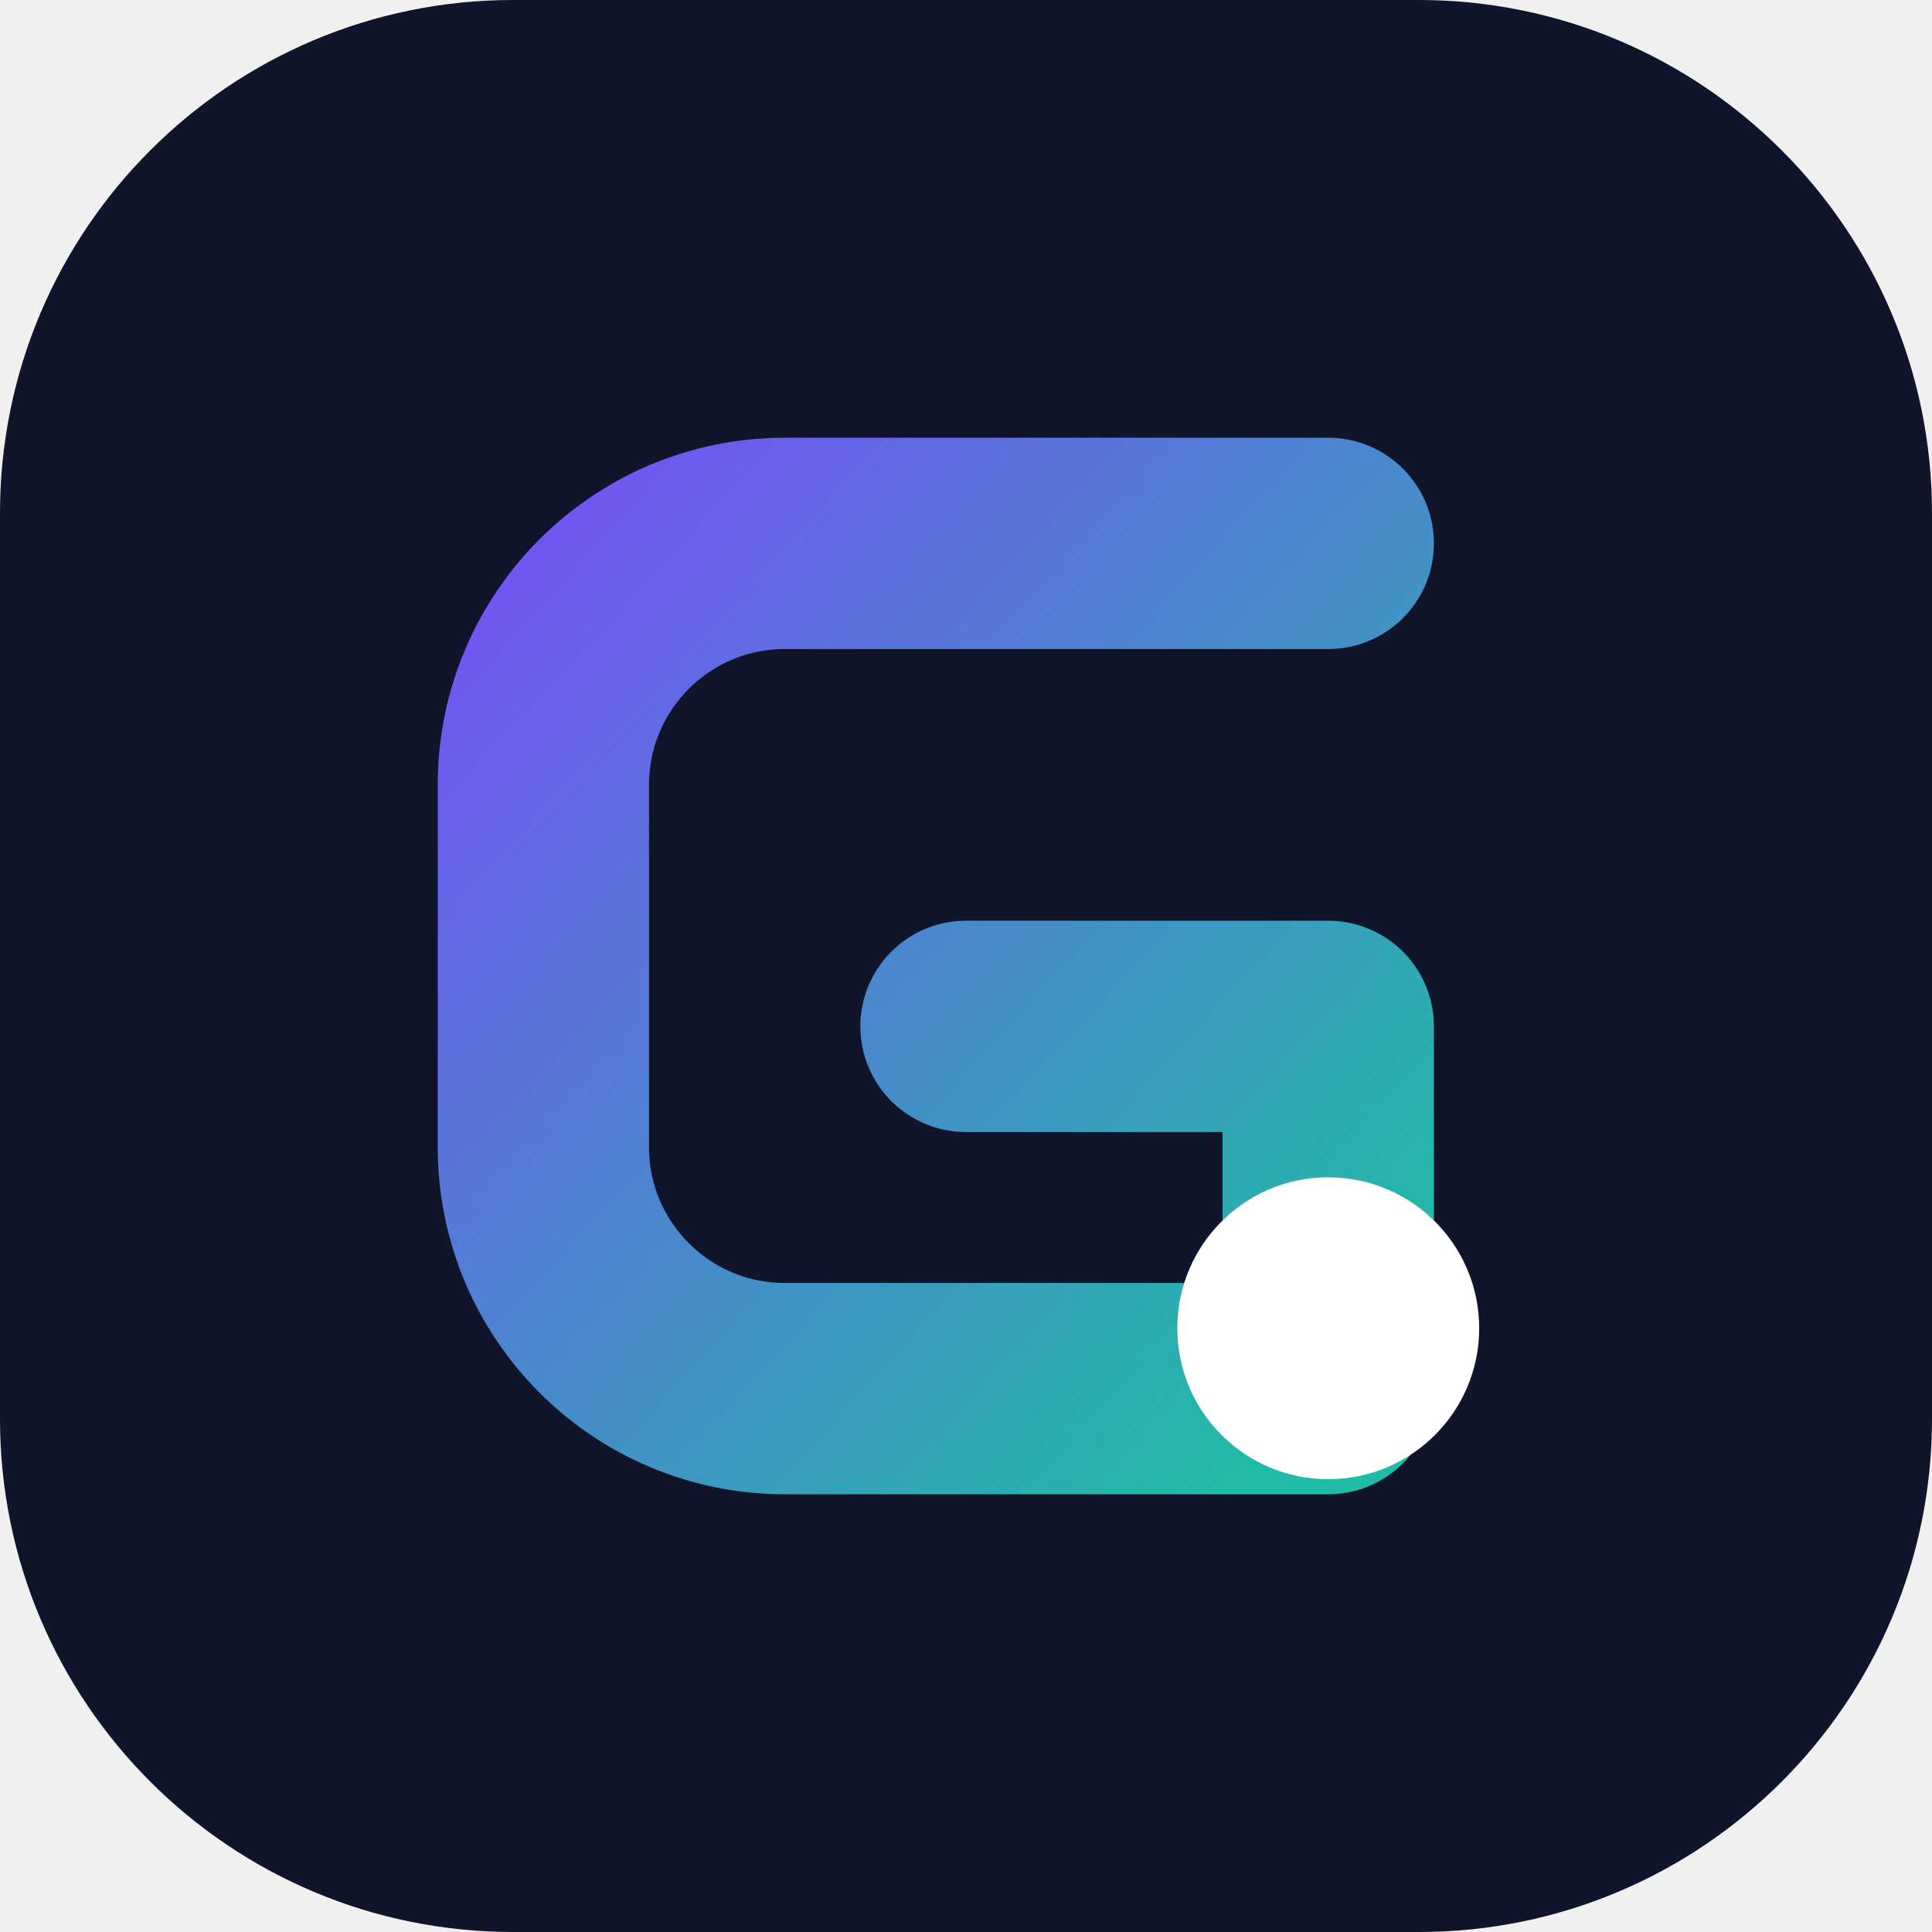
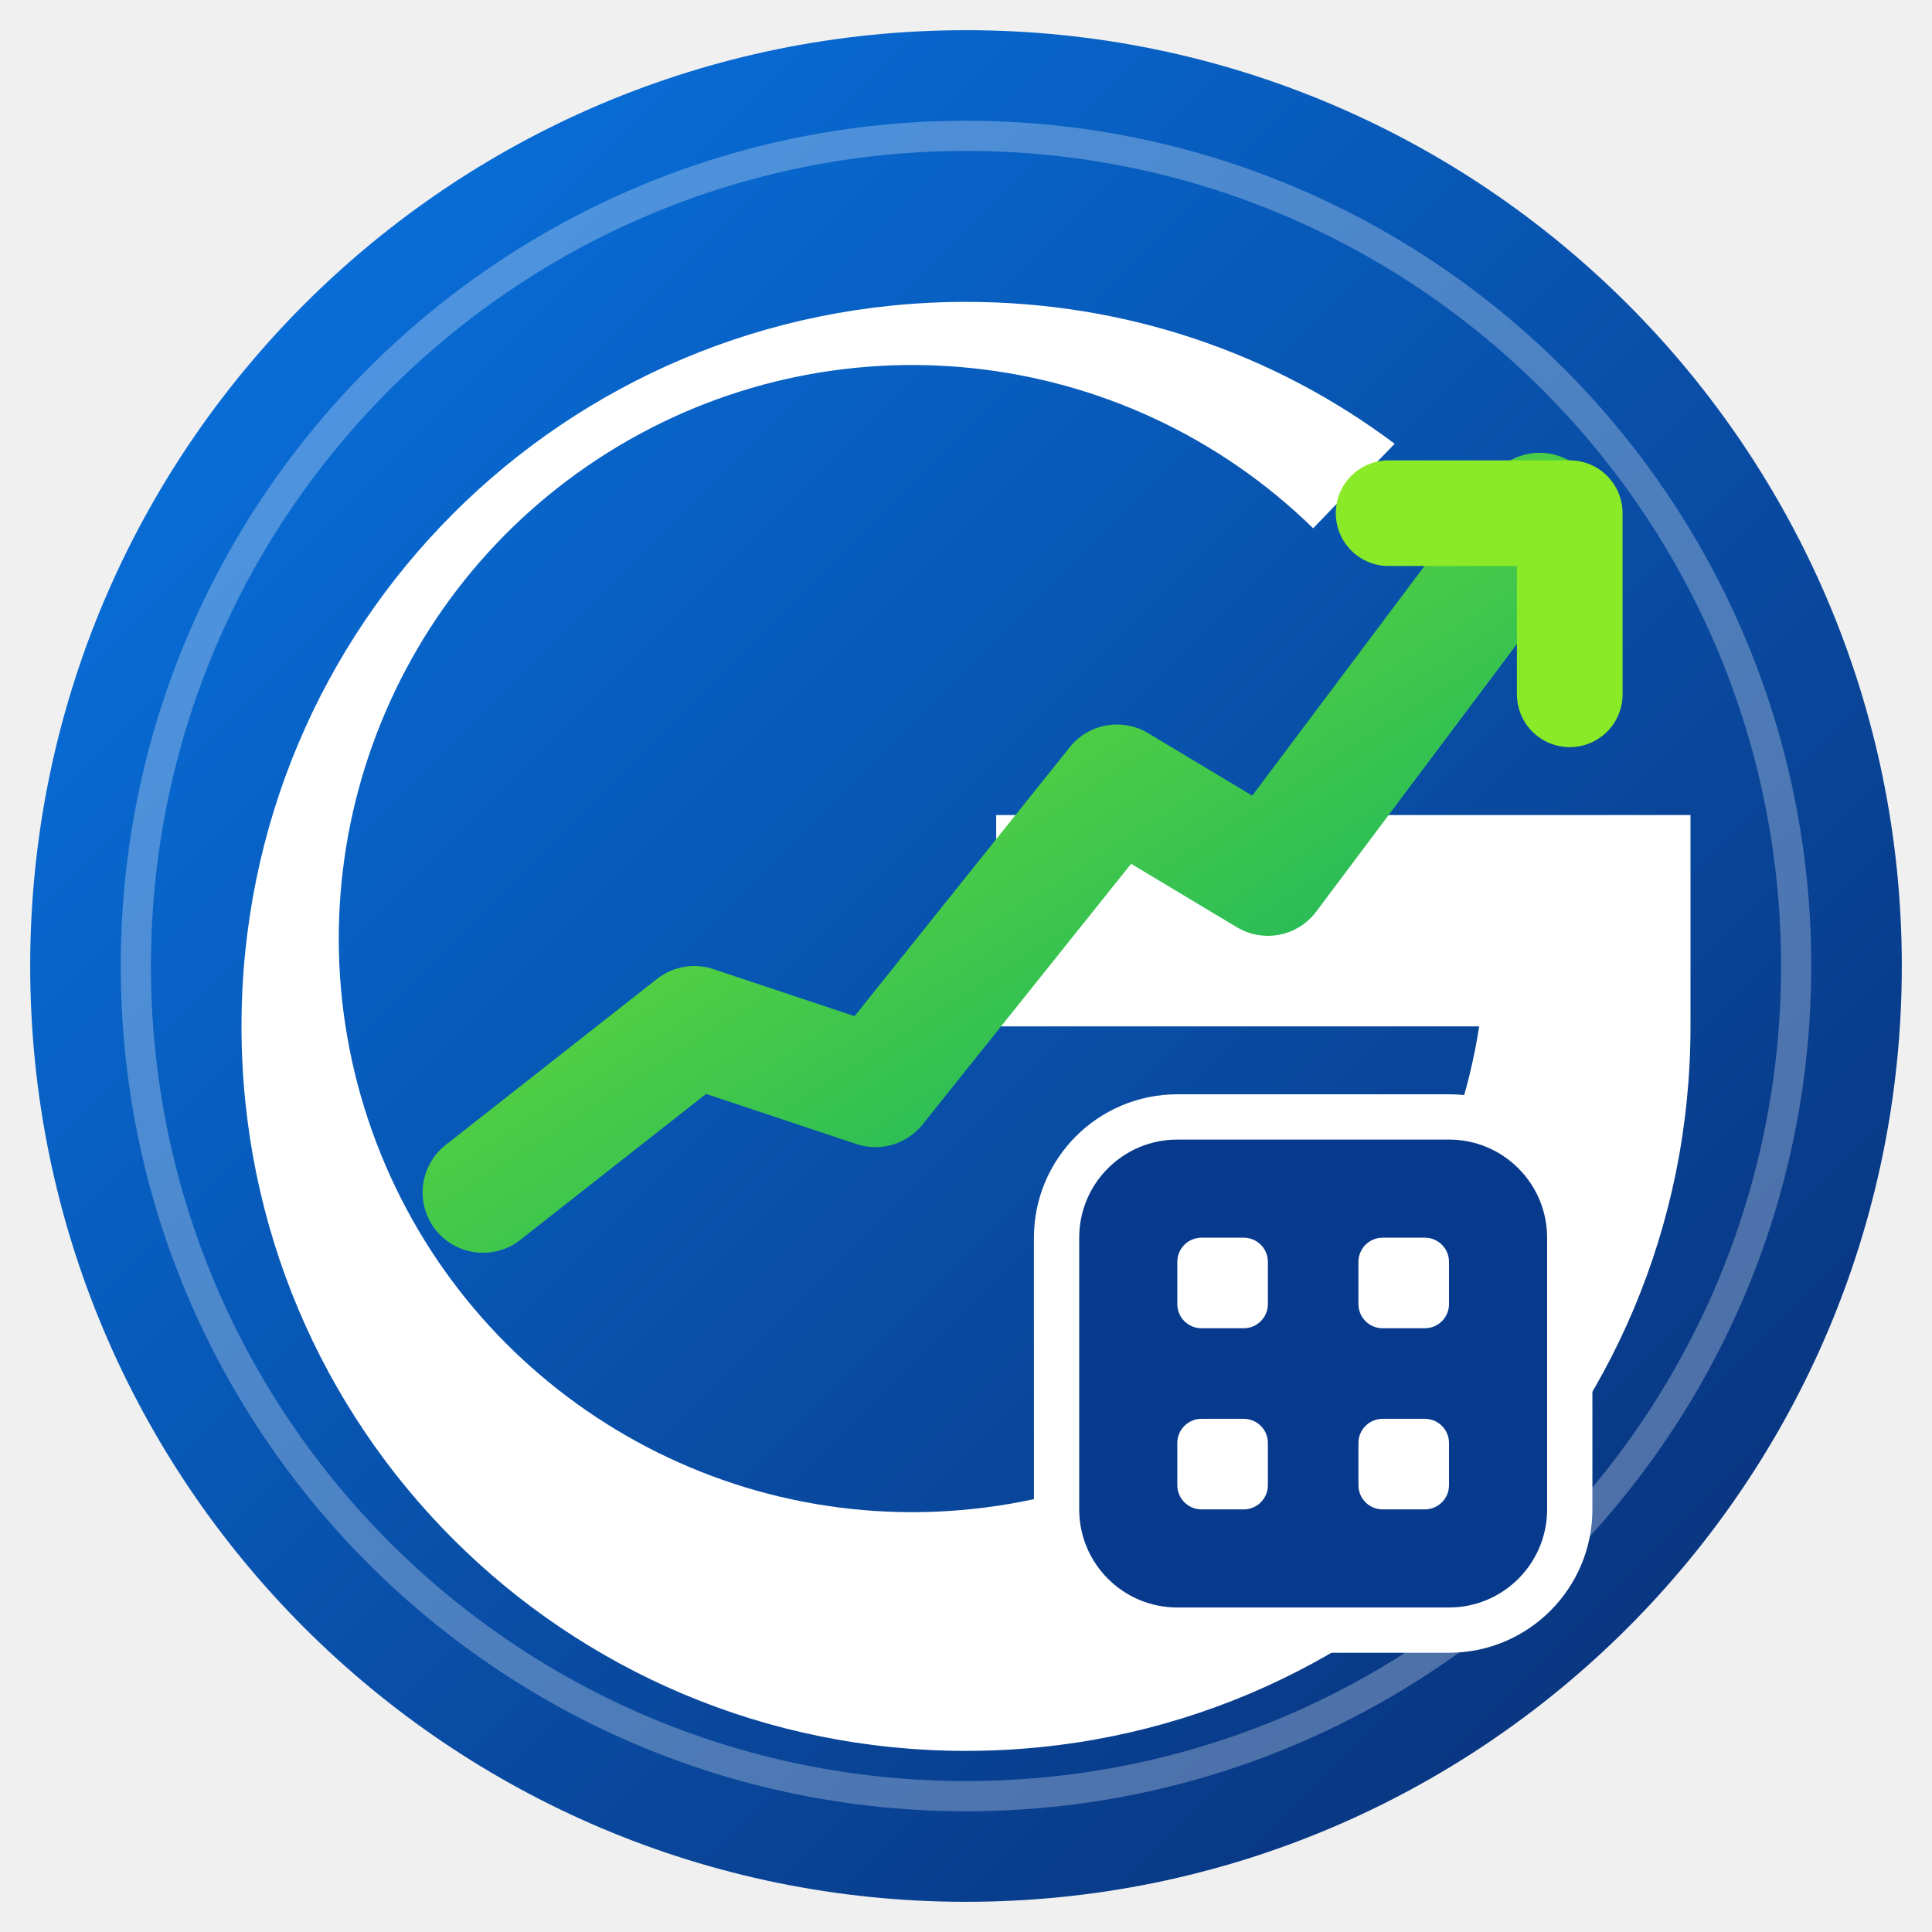
<svg xmlns="http://www.w3.org/2000/svg" viewBox="0 0 64 64">
  <defs>
-     <linearGradient id="g" x1="0" y1="0" x2="1" y2="1">
-       <stop offset="0" stop-color="#7157f2" />
-       <stop offset="1" stop-color="#20bba5" />
+     <linearGradient id="bg" x1="0" y1="0" x2="1" y2="1">
+       <stop stop-color="#0878e8" />
+       <stop offset="1" stop-color="#092b70" />
+     </linearGradient>
+     <linearGradient id="green" x1="0" y1="0" x2="1" y2="1">
+       <stop stop-color="#8bea27" />
+       <stop offset="1" stop-color="#00a96b" />
    </linearGradient>
  </defs>
-   <rect width="64" height="64" rx="17" fill="#10152b" />
-   <path d="M44 18H26a8 8 0 0 0-8 8v12a8 8 0 0 0 8 8h18V34H32" fill="none" stroke="url(#g)" stroke-width="7" stroke-linecap="round" stroke-linejoin="round" />
-   <circle cx="44" cy="44" r="5" fill="#fff" />
+   <circle cx="32" cy="32" r="31" fill="url(#bg)" />
+   <circle cx="32" cy="32" r="27.5" fill="none" stroke="#fff" stroke-opacity=".28" stroke-width="1" />
+   <path d="M43.5 17.5A19 19 0 1 0 49 34H33v-7h23v7c0 13.3-10.7 24-24 24S8 47.3 8 34 18.7 10 32 10c5.3 0 10.2 1.7 14.2 4.7z" fill="#fff" />
+   <path d="M16 39.5 23 34l6 2 8-10 5 3 9-12" fill="none" stroke="url(#green)" stroke-width="4" stroke-linecap="round" stroke-linejoin="round" />
+   <path d="M46 17h6v6" fill="none" stroke="#8bea27" stroke-width="3.5" stroke-linecap="round" stroke-linejoin="round" />
+   <rect x="35" y="37" width="17" height="17" rx="4" fill="#073a8c" stroke="#fff" stroke-width="1.5" />
+   <g fill="#fff">
+     <rect x="39" y="41" width="3" height="3" rx=".8" />
+     <rect x="45" y="41" width="3" height="3" rx=".8" />
+     <rect x="39" y="47" width="3" height="3" rx=".8" />
+     <rect x="45" y="47" width="3" height="3" rx=".8" />
+   </g>
</svg>
